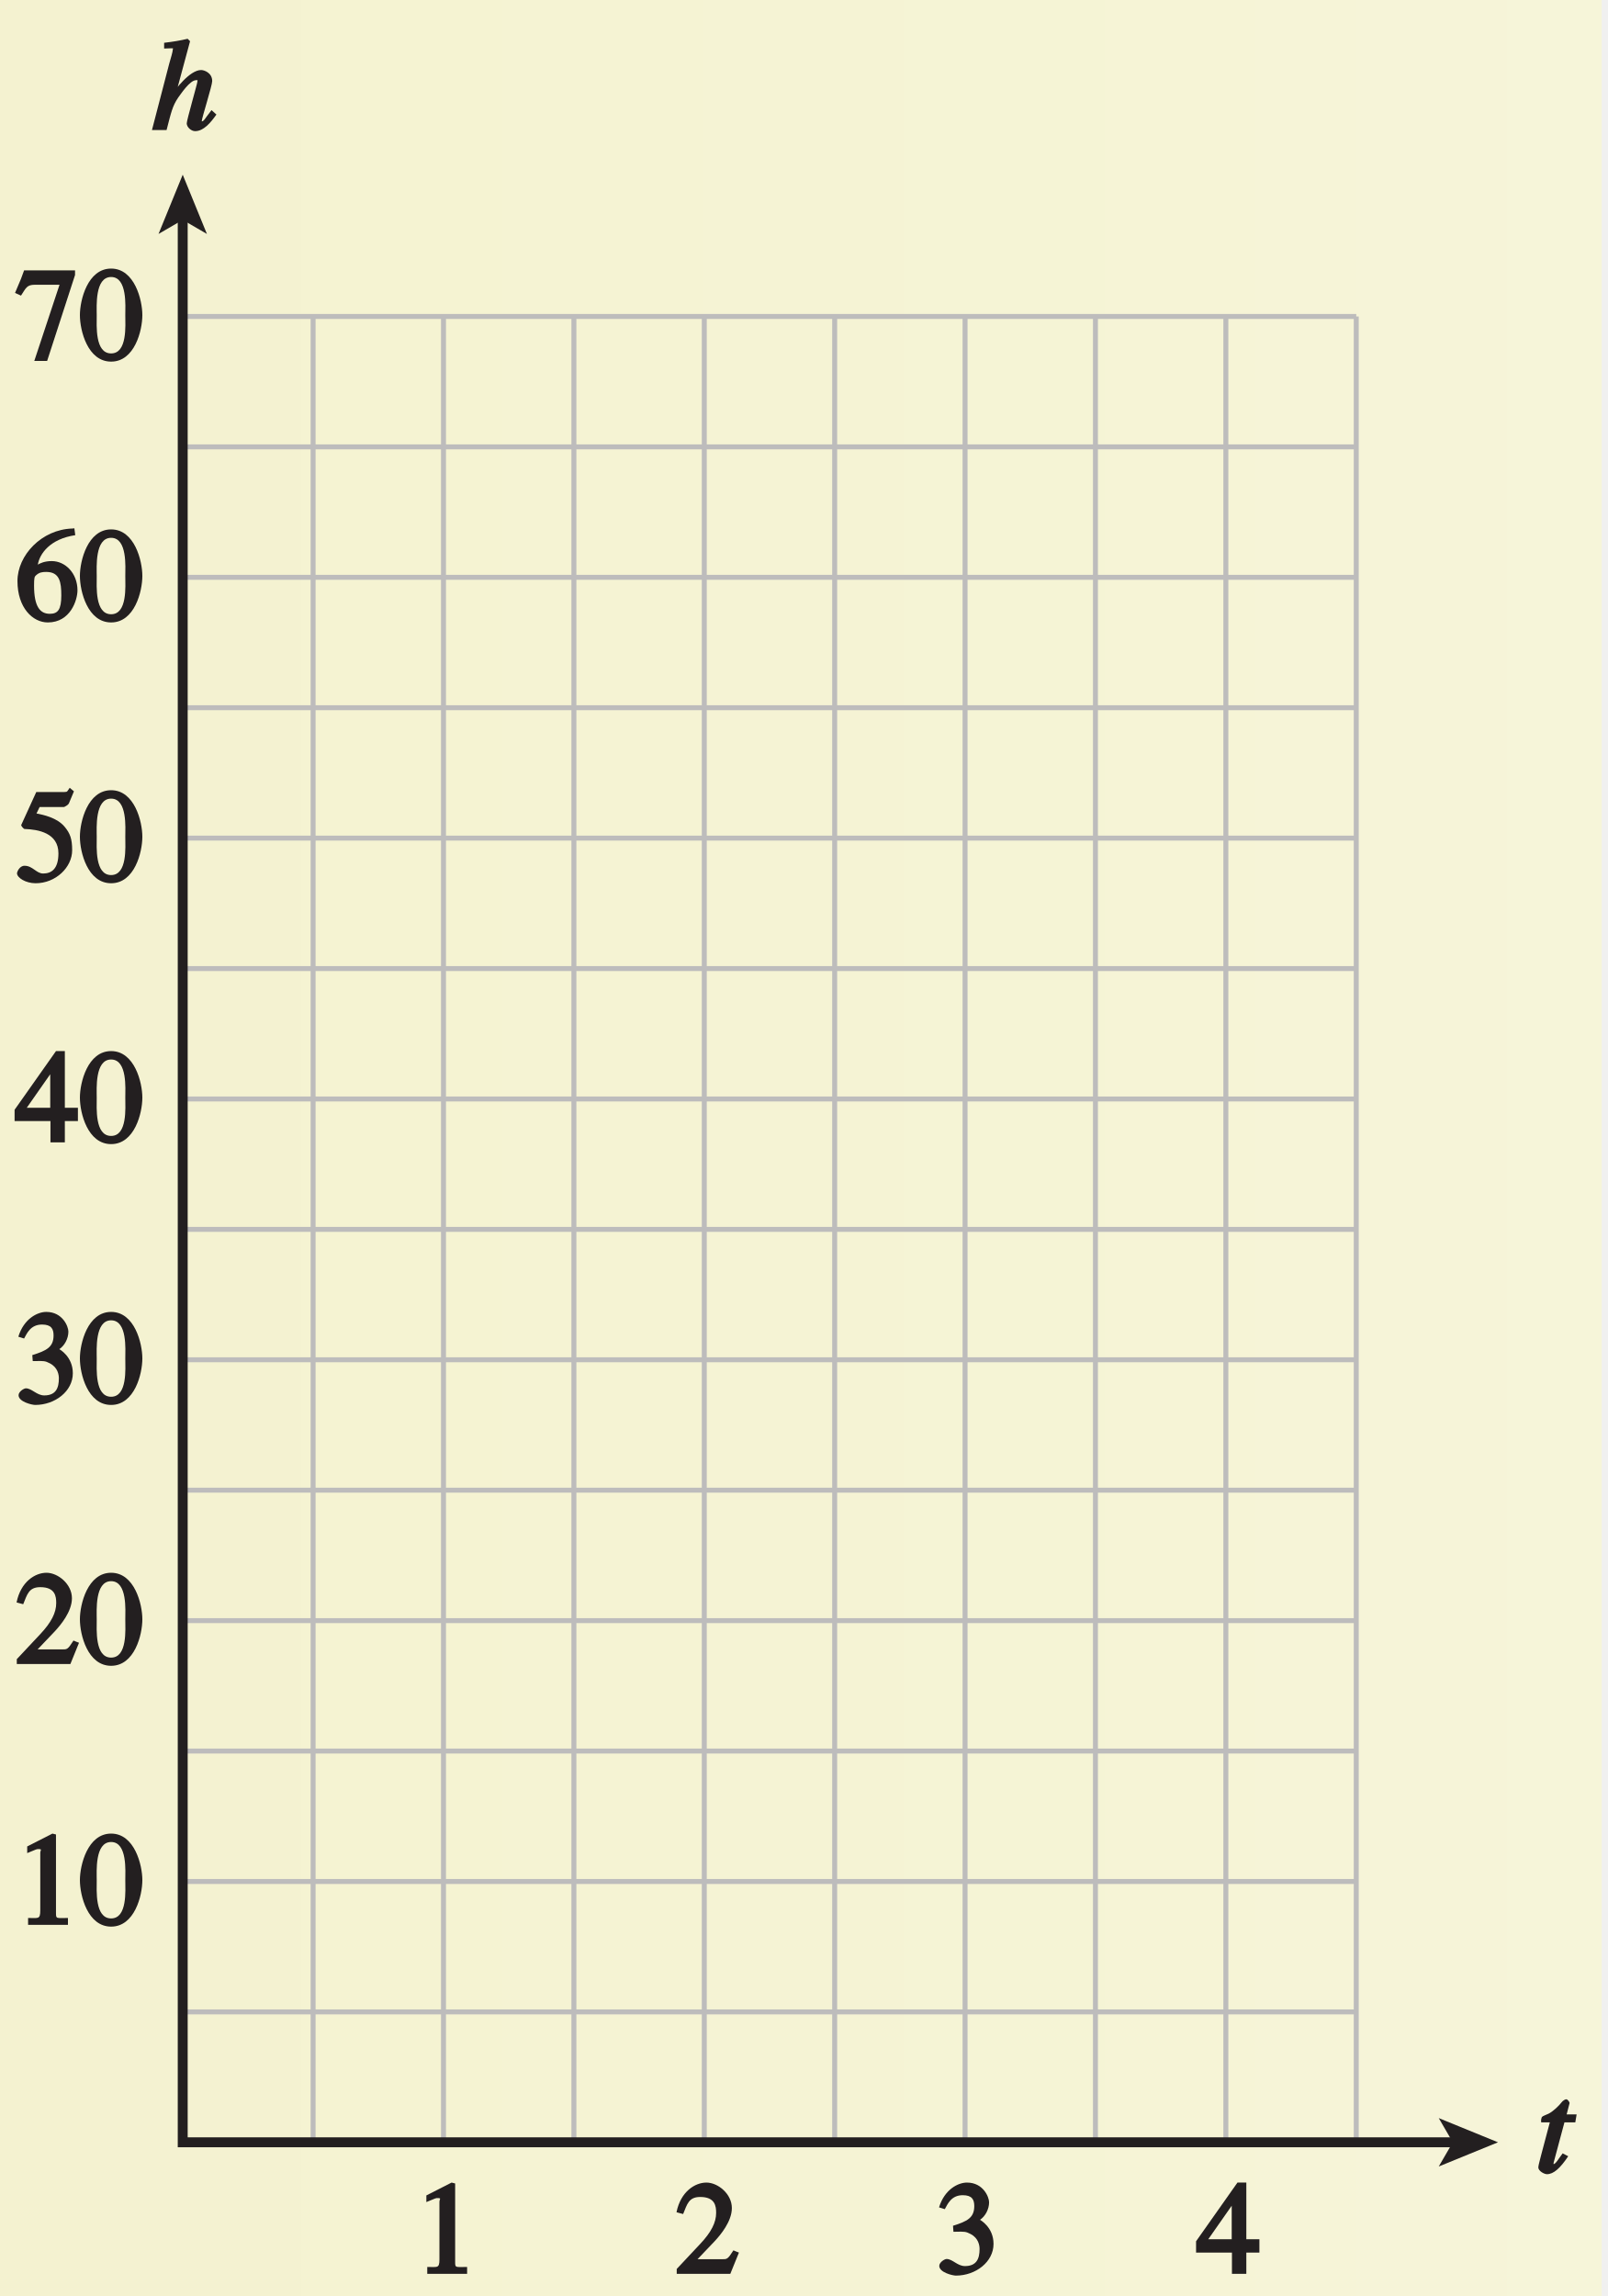
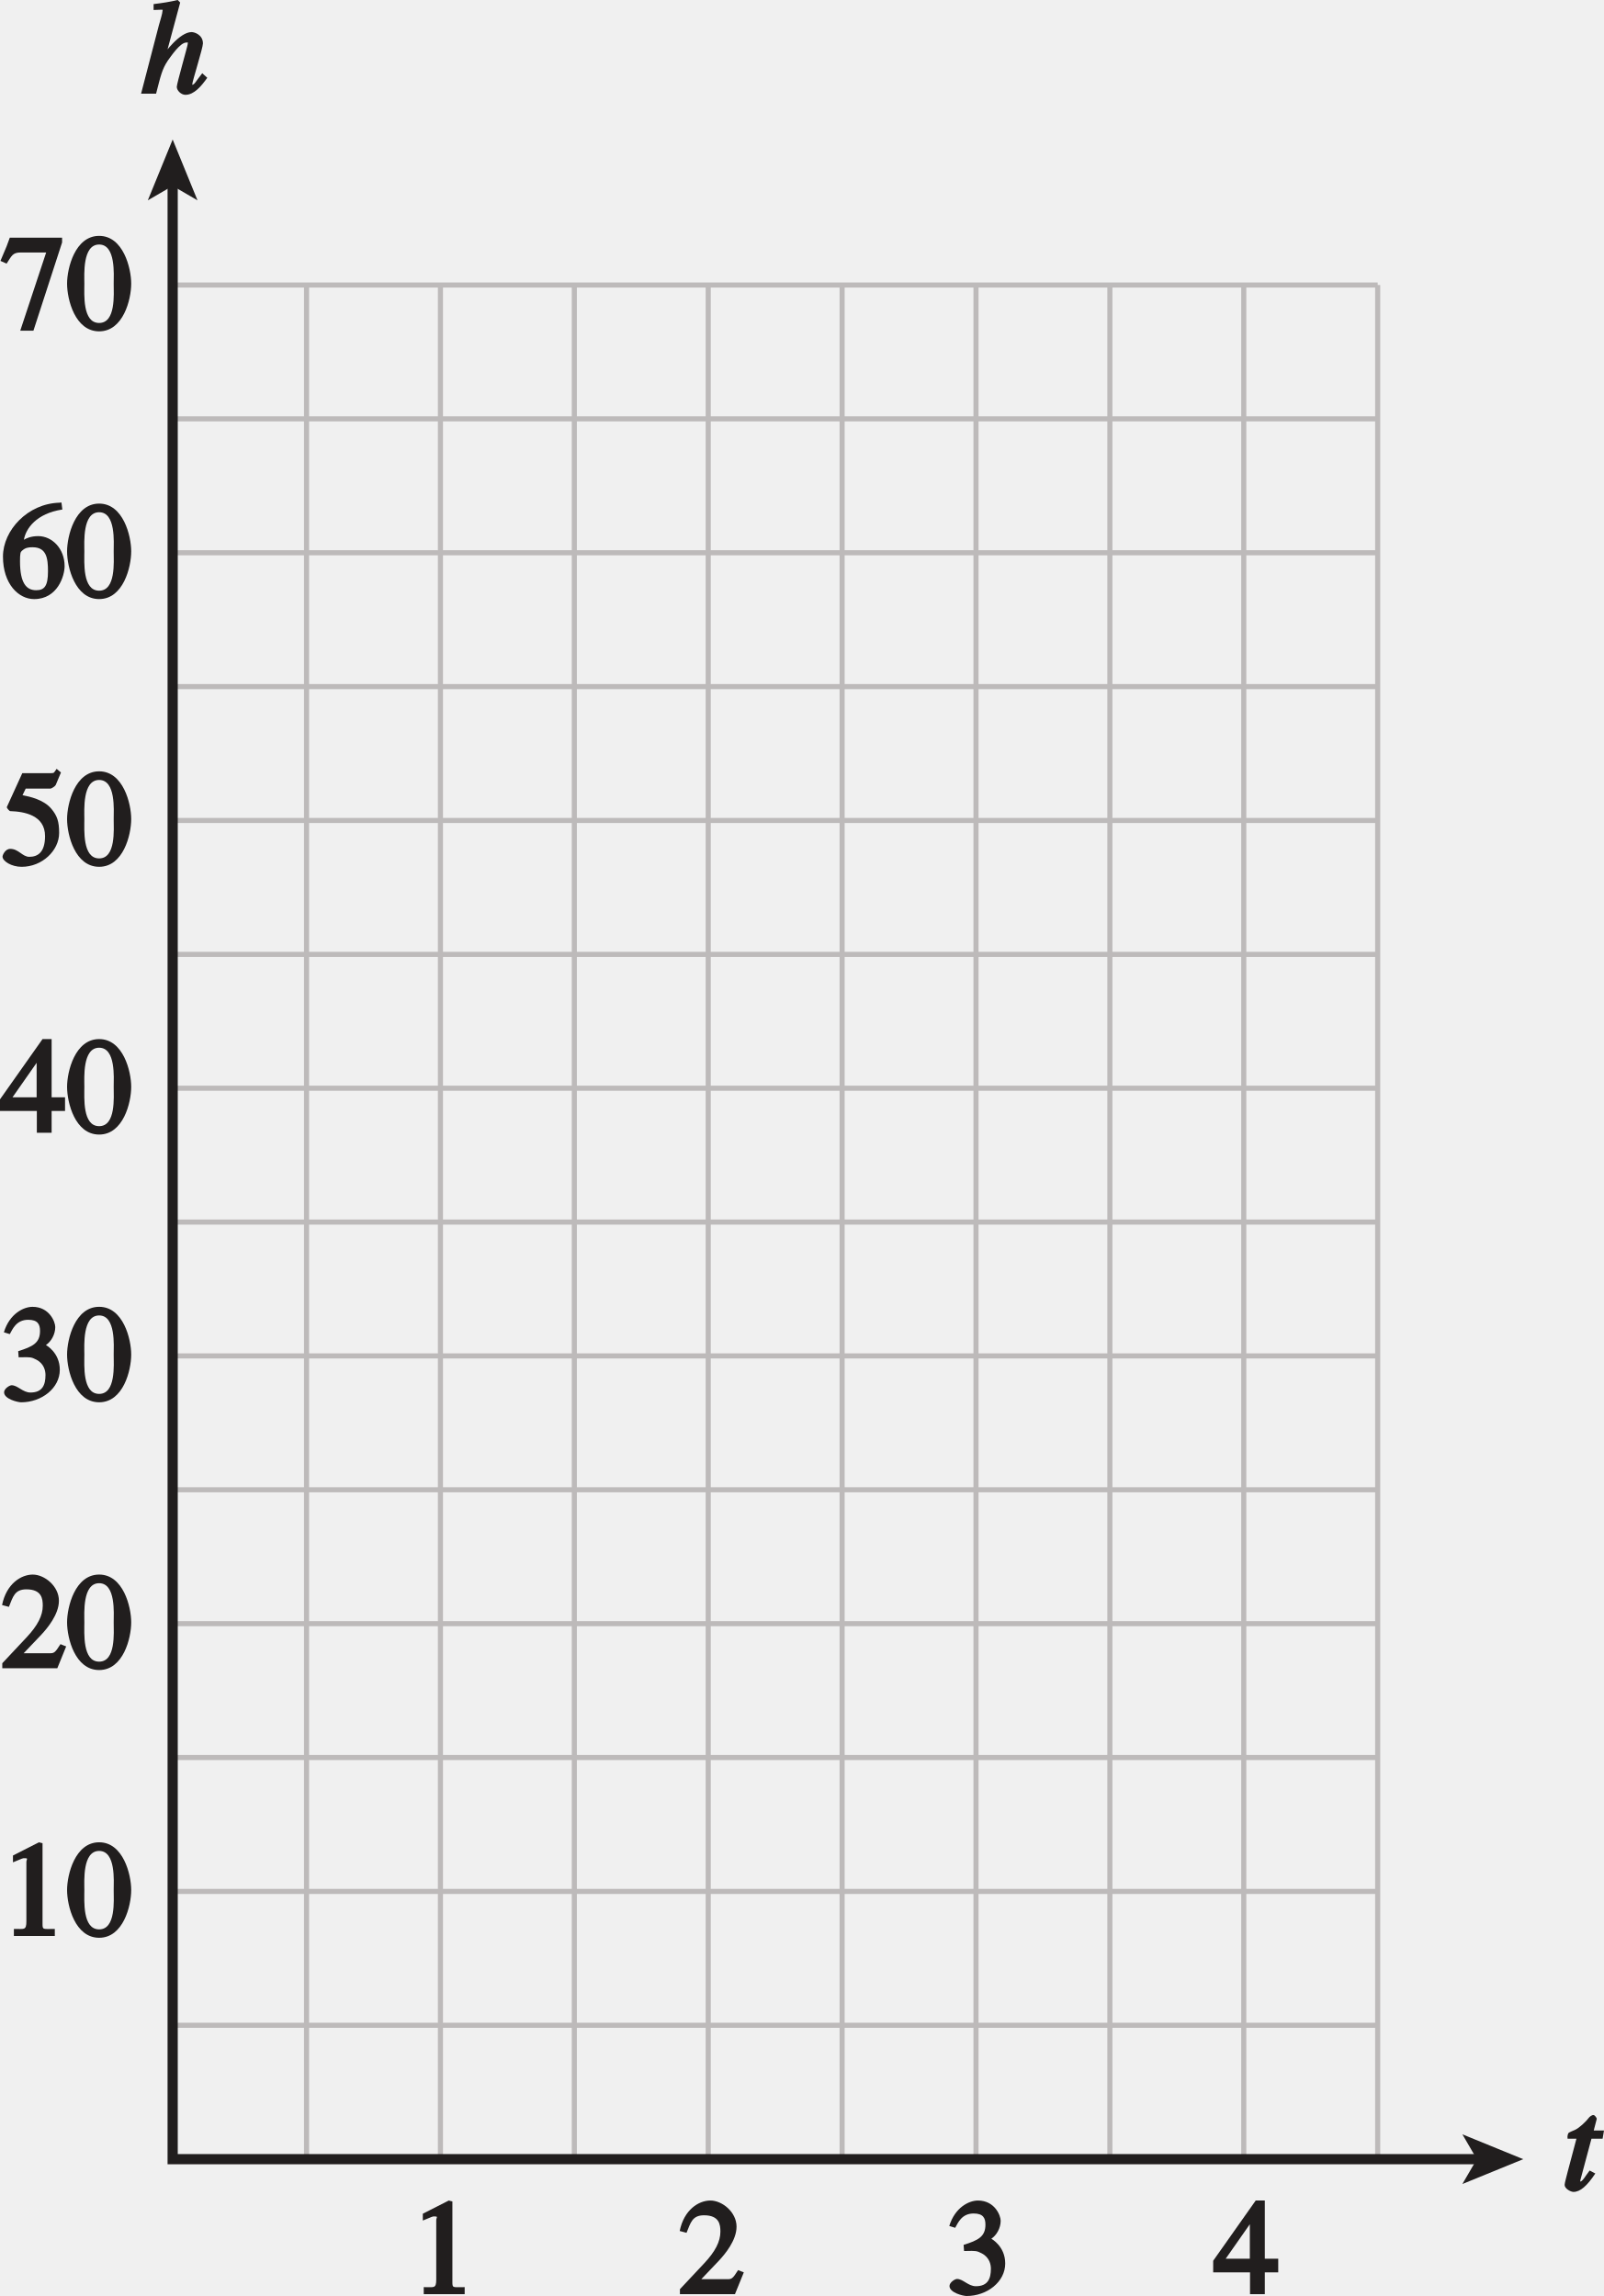
- <svg xmlns="http://www.w3.org/2000/svg" xmlns:xlink="http://www.w3.org/1999/xlink" width="113.386pt" height="161.972pt" viewBox="0 0 113.386 161.972" version="1.1">
-   <defs>
-     <g>
-       <symbol overflow="visible" id="glyph0-0">
-         <path style="stroke:none;" d="" />
+ <svg xmlns="http://www.w3.org/2000/svg" xmlns:xlink="http://www.w3.org/1999/xlink" width="110.204pt" height="157.797pt" viewBox="0 0 110.204 157.797" version="1.1" id="svg2">
+   <defs id="defs4">
+     <g id="g6">
+       <symbol overflow="visible" id="glyph0-0" style="overflow:visible">
+         <path style="stroke:none" d="" id="path9" />
      </symbol>
-       <symbol overflow="visible" id="glyph0-1">
-         <path style="stroke:none;" d="M 4.062 -1.281 C 3.719 -0.859 3.625 -0.609 3.453 -0.609 C 3.375 -0.609 3.469 -0.547 3.469 -0.641 C 3.469 -0.844 4.203 -3.141 4.203 -3.453 C 4.203 -4.047 3.625 -4.234 3.422 -4.234 C 2.609 -4.234 1.562 -2.812 1.375 -2.516 L 1.578 -2.328 L 2.641 -6.266 L 2.469 -6.438 C 1.938 -6.312 1.469 -6.234 0.812 -6.156 L 0.812 -5.75 L 1.234 -5.766 C 1.531 -5.766 1.422 -5.781 1.422 -5.672 C 1.422 -5.531 1.281 -5.062 1.172 -4.688 L -0.047 0 L 0.984 0 C 1.312 -1.266 1.391 -1.672 1.797 -2.281 C 1.984 -2.531 2.625 -3.516 3.062 -3.516 C 3.219 -3.516 3.156 -3.562 3.156 -3.406 C 3.156 -3.281 2.406 -0.703 2.406 -0.469 C 2.406 -0.219 2.703 0.078 3 0.078 C 3.594 0.078 4.094 -0.516 4.5 -1.094 L 4.156 -1.406 Z M 4.062 -1.281 " />
+       <symbol overflow="visible" id="glyph0-1" style="overflow:visible">
+         <path style="stroke:none" d="m 4.062,-1.281 c -0.344,0.422 -0.438,0.672 -0.609,0.672 -0.078,0 0.016,0.062 0.016,-0.031 0,-0.203 0.734,-2.5 0.734,-2.812 0,-0.594 -0.578,-0.781 -0.781,-0.781 -0.812,0 -1.859,1.422 -2.047,1.719 l 0.203,0.188 1.062,-3.938 L 2.469,-6.438 c -0.531,0.125 -1,0.203 -1.656,0.281 l 0,0.406 0.422,-0.016 c 0.297,0 0.188,-0.016 0.188,0.094 0,0.141 -0.141,0.609 -0.25,0.984 L -0.047,0 0.984,0 c 0.328,-1.266 0.406,-1.672 0.812,-2.281 0.188,-0.25 0.828,-1.234 1.266,-1.234 0.156,0 0.094,-0.047 0.094,0.109 0,0.125 -0.75,2.703 -0.75,2.938 0,0.25 0.297,0.547 0.594,0.547 0.594,0 1.094,-0.594 1.5,-1.172 l -0.344,-0.312 z m 0,0" id="path12" />
      </symbol>
-       <symbol overflow="visible" id="glyph0-2">
-         <path style="stroke:none;" d="M 2.656 -4.125 L 2.156 -4.125 L 2.359 -4.906 C 2.391 -4.984 2.203 -5.203 2.141 -5.188 C 2.047 -5.203 1.891 -5.078 1.859 -5.047 C 1.609 -4.719 1.172 -4.312 0.875 -4.172 C 0.719 -4.094 0.469 -4.016 0.406 -3.938 C 0.391 -3.891 0.328 -3.75 0.359 -3.562 L 0.969 -3.562 L 0.359 -1.266 C 0.328 -1.109 0.156 -0.531 0.156 -0.391 C 0.156 -0.125 0.578 0.094 0.766 0.094 C 1.234 0.094 1.703 -0.328 2.266 -1.172 L 1.875 -1.375 C 1.578 -1 1.391 -0.609 1.203 -0.609 C 1.109 -0.609 1.234 -0.547 1.234 -0.625 C 1.234 -0.656 1.234 -0.672 1.234 -0.703 L 2 -3.562 L 2.766 -3.562 L 2.859 -4.125 Z M 2.656 -4.125 " />
+       <symbol overflow="visible" id="glyph0-2" style="overflow:visible">
+         <path style="stroke:none" d="m 2.656,-4.125 -0.5,0 0.203,-0.781 c 0.031,-0.078 -0.156,-0.297 -0.219,-0.281 -0.094,-0.016 -0.25,0.109 -0.281,0.141 -0.25,0.328 -0.688,0.734 -0.984,0.875 C 0.719,-4.094 0.469,-4.016 0.406,-3.938 0.391,-3.891 0.328,-3.75 0.359,-3.562 l 0.609,0 -0.609,2.297 c -0.031,0.156 -0.203,0.734 -0.203,0.875 0,0.266 0.422,0.484 0.609,0.484 0.469,0 0.938,-0.422 1.5,-1.266 L 1.875,-1.375 C 1.578,-1 1.391,-0.609 1.203,-0.609 c -0.094,0 0.031,0.062 0.031,-0.016 0,-0.031 0,-0.047 0,-0.078 L 2,-3.562 l 0.766,0 0.094,-0.562 z m 0,0" id="path15" />
      </symbol>
-       <symbol overflow="visible" id="glyph1-0">
-         <path style="stroke:none;" d="" />
+       <symbol overflow="visible" id="glyph1-0" style="overflow:visible">
+         <path style="stroke:none" d="" id="path18" />
      </symbol>
-       <symbol overflow="visible" id="glyph1-1">
-         <path style="stroke:none;" d="M 4.047 -6.312 L 0.609 -6.312 L 0.391 -5.719 L -0.031 -4.719 L 0.391 -4.531 C 0.75 -5.078 0.797 -5.297 1.375 -5.297 L 3.109 -5.297 L 1.328 0.078 L 2.234 0.078 L 4.203 -5.984 L 4.203 -6.312 Z M 4.047 -6.312 " />
+       <symbol overflow="visible" id="glyph1-1" style="overflow:visible">
+         <path style="stroke:none" d="m 4.047,-6.312 -3.438,0 -0.219,0.594 -0.422,1 0.422,0.188 C 0.75,-5.078 0.797,-5.297 1.375,-5.297 l 1.734,0 -1.781,5.375 0.906,0 1.969,-6.062 0,-0.328 z m 0,0" id="path21" />
      </symbol>
-       <symbol overflow="visible" id="glyph1-2">
-         <path style="stroke:none;" d="M 2.25 -5.844 C 3.406 -5.844 3.25 -3.766 3.25 -3.156 C 3.25 -2.438 3.406 -0.453 2.25 -0.453 C 1.094 -0.453 1.234 -2.422 1.234 -3.156 C 1.234 -3.766 1.094 -5.844 2.25 -5.844 Z M 2.25 -6.438 C 0.594 -6.438 0.047 -4.219 0.047 -3.156 C 0.047 -2.062 0.594 0.125 2.25 0.125 C 3.906 0.125 4.453 -2.062 4.453 -3.156 C 4.453 -4.219 3.906 -6.438 2.25 -6.438 Z M 2.25 -6.438 " />
+       <symbol overflow="visible" id="glyph1-2" style="overflow:visible">
+         <path style="stroke:none" d="m 2.25,-5.844 c 1.156,0 1,2.078 1,2.688 0,0.719 0.156,2.703 -1,2.703 -1.156,0 -1.016,-1.969 -1.016,-2.703 0,-0.609 -0.141,-2.688 1.016,-2.688 z m 0,-0.594 c -1.656,0 -2.203,2.219 -2.203,3.281 0,1.094 0.547,3.281 2.203,3.281 1.656,0 2.203,-2.188 2.203,-3.281 0,-1.062 -0.547,-3.281 -2.203,-3.281 z m 0,0" id="path24" />
      </symbol>
-       <symbol overflow="visible" id="glyph1-3">
-         <path style="stroke:none;" d="M 4.016 -6.5 C 1.844 -6.438 0.141 -4.609 0.141 -2.797 C 0.141 -0.906 1.219 0.125 2.281 0.125 C 3.891 0.125 4.375 -1.469 4.375 -2.141 C 4.375 -3.344 3.516 -4.203 2.562 -4.203 C 2.047 -4.203 1.734 -4.047 1.578 -3.953 C 1.703 -4.719 2.438 -5.766 4.219 -6.031 L 4.156 -6.516 Z M 2.172 -3.438 C 3.125 -3.438 3.234 -2.703 3.234 -1.781 C 3.234 -0.766 2.984 -0.484 2.422 -0.484 C 1.75 -0.484 1.312 -0.969 1.312 -2.469 C 1.312 -3.016 1.344 -3.109 1.438 -3.188 C 1.672 -3.406 1.875 -3.438 2.172 -3.438 Z M 2.172 -3.438 " />
+       <symbol overflow="visible" id="glyph1-3" style="overflow:visible">
+         <path style="stroke:none" d="m 4.016,-6.5 c -2.172,0.062 -3.875,1.891 -3.875,3.703 0,1.891 1.078,2.922 2.141,2.922 1.609,0 2.094,-1.594 2.094,-2.266 0,-1.203 -0.859,-2.062 -1.812,-2.062 -0.516,0 -0.828,0.156 -0.984,0.25 0.125,-0.766 0.859,-1.812 2.641,-2.078 l -0.062,-0.484 z m -1.844,3.062 c 0.953,0 1.062,0.734 1.062,1.656 0,1.016 -0.25,1.297 -0.812,1.297 C 1.75,-0.484 1.312,-0.969 1.312,-2.469 c 0,-0.547 0.031,-0.641 0.125,-0.719 0.234,-0.219 0.438,-0.25 0.734,-0.25 z m 0,0" id="path27" />
      </symbol>
-       <symbol overflow="visible" id="glyph1-4">
-         <path style="stroke:none;" d="M 1.625 -5.25 L 3.391 -5.25 C 3.484 -5.25 3.734 -5.422 3.766 -5.5 L 4.125 -6.359 L 3.828 -6.609 C 3.641 -6.359 3.688 -6.312 3.453 -6.312 L 1.469 -6.312 L 0.406 -3.984 C 0.391 -3.922 0.578 -3.703 0.641 -3.703 C 1.609 -3.672 3.031 -3.422 3.031 -1.984 C 3.031 -0.875 2.531 -0.562 1.953 -0.562 C 1.469 -0.562 1.219 -1.109 0.641 -1.109 C 0.281 -1.109 0.109 -0.672 0.109 -0.578 C 0.109 -0.266 0.719 0.125 1.422 0.125 C 2.844 0.125 4 -1 4 -2.203 C 4 -3 3.859 -3.391 3.469 -3.859 C 2.938 -4.5 1.969 -4.703 1.484 -4.797 L 1.703 -5.25 Z M 1.625 -5.25 " />
+       <symbol overflow="visible" id="glyph1-4" style="overflow:visible">
+         <path style="stroke:none" d="m 1.625,-5.25 1.766,0 c 0.094,0 0.344,-0.172 0.375,-0.25 L 4.125,-6.359 l -0.297,-0.25 c -0.188,0.25 -0.141,0.297 -0.375,0.297 l -1.984,0 -1.062,2.328 c -0.016,0.062 0.172,0.281 0.234,0.281 0.969,0.031 2.391,0.281 2.391,1.719 0,1.109 -0.5,1.422 -1.078,1.422 -0.484,0 -0.734,-0.547 -1.312,-0.547 -0.359,0 -0.531,0.438 -0.531,0.531 0,0.312 0.609,0.703 1.312,0.703 C 2.844,0.125 4,-1 4,-2.203 4,-3 3.859,-3.391 3.469,-3.859 2.938,-4.5 1.969,-4.703 1.484,-4.797 L 1.703,-5.25 Z m 0,0" id="path30" />
      </symbol>
-       <symbol overflow="visible" id="glyph1-5">
-         <path style="stroke:none;" d="M 4.25 -2.438 L 3.484 -2.438 L 3.484 -6.438 L 2.859 -6.438 L -0.062 -2.297 L -0.062 -1.5 L 2.469 -1.5 L 2.469 0 L 3.484 0 L 3.484 -1.5 L 4.406 -1.5 L 4.406 -2.438 Z M 2.625 -2.438 L 0.797 -2.438 L 2.688 -5.141 L 2.453 -5.141 L 2.453 -2.438 Z M 2.625 -2.438 " />
+       <symbol overflow="visible" id="glyph1-5" style="overflow:visible">
+         <path style="stroke:none" d="m 4.25,-2.438 -0.766,0 0,-4 -0.625,0 -2.922,4.141 0,0.797 2.531,0 0,1.5 1.016,0 0,-1.5 0.922,0 0,-0.938 z m -1.625,0 -1.828,0 1.891,-2.703 -0.234,0 0,2.703 z m 0,0" id="path33" />
      </symbol>
-       <symbol overflow="visible" id="glyph1-6">
-         <path style="stroke:none;" d="M 1.375 -2.969 C 2 -2.984 2.094 -2.984 2.422 -2.812 C 3 -2.516 3.062 -1.984 3.062 -1.75 C 3.062 -1.078 2.859 -0.547 2.031 -0.547 C 1.5 -0.547 1.156 -1.047 0.734 -1.047 C 0.594 -1.047 0.219 -0.812 0.219 -0.562 C 0.219 -0.094 1.172 0.125 1.391 0.125 C 2.797 0.125 4.047 -0.844 4.047 -2.109 C 4.047 -3.297 3.109 -3.797 3.094 -3.812 C 3.453 -4.047 3.734 -4.547 3.734 -5.047 C 3.734 -5.406 3.328 -6.438 2.172 -6.438 C 1.562 -6.438 0.594 -5.969 0.203 -4.688 L 0.609 -4.562 C 0.797 -4.891 1.047 -5.547 1.875 -5.547 C 2.531 -5.547 2.688 -5.234 2.688 -4.781 C 2.688 -3.953 2.188 -3.703 1.188 -3.391 L 1.219 -2.969 Z M 1.375 -2.969 " />
+       <symbol overflow="visible" id="glyph1-6" style="overflow:visible">
+         <path style="stroke:none" d="M 1.375,-2.969 C 2,-2.984 2.094,-2.984 2.422,-2.812 3,-2.516 3.062,-1.984 3.062,-1.75 c 0,0.672 -0.203,1.203 -1.031,1.203 -0.531,0 -0.875,-0.5 -1.297,-0.5 -0.141,0 -0.516,0.234 -0.516,0.484 0,0.469 0.953,0.688 1.172,0.688 1.406,0 2.656,-0.969 2.656,-2.234 0,-1.188 -0.938,-1.688 -0.953,-1.703 0.359,-0.234 0.641,-0.734 0.641,-1.234 0,-0.359 -0.406,-1.391 -1.562,-1.391 -0.609,0 -1.578,0.469 -1.969,1.75 l 0.406,0.125 c 0.188,-0.328 0.438,-0.984 1.266,-0.984 0.656,0 0.812,0.312 0.812,0.766 0,0.828 -0.5,1.078 -1.5,1.391 l 0.031,0.422 z m 0,0" id="path36" />
      </symbol>
-       <symbol overflow="visible" id="glyph1-7">
-         <path style="stroke:none;" d="M 4.281 -1.578 L 4.094 -1.656 C 3.688 -1.016 3.641 -1.031 3.297 -1.031 L 1.562 -1.031 L 2.781 -2.312 C 3.172 -2.734 3.984 -3.688 3.984 -4.641 C 3.984 -5.641 3 -6.438 2.188 -6.438 C 1.391 -6.438 0.375 -5.812 0.078 -4.344 L 0.547 -4.219 C 0.828 -4.906 0.938 -5.422 1.75 -5.422 C 2.812 -5.422 2.875 -4.766 2.875 -4.297 C 2.875 -3.625 2.531 -2.938 1.75 -2.109 L 0.094 -0.344 L 0.094 0 L 3.875 0 L 4.484 -1.5 Z M 4.281 -1.578 " />
+       <symbol overflow="visible" id="glyph1-7" style="overflow:visible">
+         <path style="stroke:none" d="M 4.281,-1.578 4.094,-1.656 c -0.406,0.641 -0.453,0.625 -0.797,0.625 l -1.734,0 1.219,-1.281 c 0.391,-0.422 1.203,-1.375 1.203,-2.328 0,-1 -0.984,-1.797 -1.797,-1.797 -0.797,0 -1.812,0.625 -2.109,2.094 l 0.469,0.125 C 0.828,-4.906 0.938,-5.422 1.75,-5.422 c 1.062,0 1.125,0.656 1.125,1.125 0,0.672 -0.344,1.359 -1.125,2.188 L 0.094,-0.344 0.094,0 3.875,0 4.484,-1.5 Z m 0,0" id="path39" />
      </symbol>
-       <symbol overflow="visible" id="glyph1-8">
-         <path style="stroke:none;" d="M 1.062 0 L 3.703 0 L 3.703 -0.484 C 2.875 -0.484 2.859 -0.406 2.859 -0.844 L 2.859 -6.375 L 2.609 -6.438 L 0.828 -5.531 L 0.828 -5.062 C 1.5 -5.344 1.5 -5.344 1.609 -5.344 C 1.922 -5.344 1.75 -5.281 1.75 -5.078 L 1.75 -1.016 C 1.75 -0.344 1.578 -0.5 0.891 -0.484 L 0.891 0 Z M 1.062 0 " />
+       <symbol overflow="visible" id="glyph1-8" style="overflow:visible">
+         <path style="stroke:none" d="m 1.062,0 2.641,0 0,-0.484 c -0.828,0 -0.844,0.078 -0.844,-0.359 l 0,-5.531 -0.25,-0.062 -1.781,0.906 0,0.469 C 1.5,-5.344 1.5,-5.344 1.609,-5.344 c 0.312,0 0.141,0.062 0.141,0.266 l 0,4.062 C 1.75,-0.344 1.578,-0.5 0.891,-0.484 l 0,0.484 z m 0,0" id="path42" />
      </symbol>
    </g>
    <clipPath id="clip1">
-       <path d="M 0 0 L 113 0 L 113 161.973 L 0 161.973 Z M 0 0 " />
+       <path d="m 0,0 113,0 0,161.973 -113,0 z m 0,0" id="path45" />
    </clipPath>
    <linearGradient id="linear0" gradientUnits="userSpaceOnUse" x1="5.883" y1="128" x2="54.833" y2="128" gradientTransform="matrix(2.3164,0,0,2.0922,-13.6283,-187.5383)">
-       <stop offset="0" style="stop-color:rgb(95.766%,94.984%,81.699%);stop-opacity:1;" />
-       <stop offset="0.125" style="stop-color:rgb(95.818%,95.045%,81.917%);stop-opacity:1;" />
-       <stop offset="0.25" style="stop-color:rgb(95.923%,95.168%,82.35%);stop-opacity:1;" />
-       <stop offset="0.375" style="stop-color:rgb(96.027%,95.29%,82.784%);stop-opacity:1;" />
-       <stop offset="0.5" style="stop-color:rgb(96.13%,95.412%,83.218%);stop-opacity:1;" />
-       <stop offset="0.625" style="stop-color:rgb(96.234%,95.535%,83.655%);stop-opacity:1;" />
-       <stop offset="0.75" style="stop-color:rgb(96.338%,95.657%,84.09%);stop-opacity:1;" />
-       <stop offset="0.875" style="stop-color:rgb(96.442%,95.778%,84.526%);stop-opacity:1;" />
-       <stop offset="1" style="stop-color:rgb(96.547%,95.901%,84.966%);stop-opacity:1;" />
+       <stop offset="0" style="stop-color:rgb(95.766%,94.984%,81.699%);stop-opacity:1;" id="stop48" />
+       <stop offset="0.125" style="stop-color:rgb(95.818%,95.045%,81.917%);stop-opacity:1;" id="stop50" />
+       <stop offset="0.25" style="stop-color:rgb(95.923%,95.168%,82.35%);stop-opacity:1;" id="stop52" />
+       <stop offset="0.375" style="stop-color:rgb(96.027%,95.29%,82.784%);stop-opacity:1;" id="stop54" />
+       <stop offset="0.5" style="stop-color:rgb(96.13%,95.412%,83.218%);stop-opacity:1;" id="stop56" />
+       <stop offset="0.625" style="stop-color:rgb(96.234%,95.535%,83.655%);stop-opacity:1;" id="stop58" />
+       <stop offset="0.75" style="stop-color:rgb(96.338%,95.657%,84.09%);stop-opacity:1;" id="stop60" />
+       <stop offset="0.875" style="stop-color:rgb(96.442%,95.778%,84.526%);stop-opacity:1;" id="stop62" />
+       <stop offset="1" style="stop-color:rgb(96.547%,95.901%,84.966%);stop-opacity:1;" id="stop64" />
    </linearGradient>
  </defs>
-   <g id="surface1">
-     <g clip-path="url(#clip1)" clip-rule="nonzero">
-       <path style=" stroke:none;fill-rule:nonzero;fill:url(#linear0);" d="M 0 0 L 0 161.973 L 113.387 161.973 L 113.387 0 Z M 0 0 " />
-     </g>
-     <path style="fill:none;stroke-width:0.35;stroke-linecap:butt;stroke-linejoin:miter;stroke:rgb(74.12%,73.648%,73.766%);stroke-opacity:1;stroke-miterlimit:4;" d="M 171.312 224.443 L 88.519 224.443 M 88.519 224.443 L 88.519 353.247 M 171.312 353.247 L 171.312 224.443 M 88.519 353.247 L 171.312 353.247 M 97.718 224.443 L 97.718 353.247 M 106.917 224.443 L 106.917 353.247 M 116.117 224.443 L 116.117 353.247 M 125.316 224.443 L 125.316 353.247 M 134.515 224.443 L 134.515 353.247 M 143.714 224.443 L 143.714 353.247 M 152.913 224.443 L 152.913 353.247 M 162.113 224.443 L 162.113 353.247 M 88.519 344.048 L 171.312 344.048 M 88.519 334.845 L 171.312 334.845 M 88.519 325.646 L 171.312 325.646 M 88.519 316.447 L 171.312 316.447 M 88.519 307.244 L 171.312 307.244 M 88.519 298.044 L 171.312 298.044 M 88.519 288.845 L 171.312 288.845 M 88.519 279.646 L 171.312 279.646 M 88.519 270.447 L 171.312 270.447 M 88.519 261.244 L 171.312 261.244 M 88.519 252.044 L 171.312 252.044 M 88.519 242.841 L 171.312 242.841 M 88.519 233.642 L 171.312 233.642 " transform="matrix(1,0,0,-1,-75.6283,375.5717)" />
-     <path style="fill:none;stroke-width:0.7;stroke-linecap:butt;stroke-linejoin:miter;stroke:rgb(13.73%,12.16%,12.549%);stroke-opacity:1;stroke-miterlimit:4;" d="M 178.347 224.443 L 88.519 224.443 L 88.519 360.283 " transform="matrix(1,0,0,-1,-75.6283,375.5717)" />
-     <path style=" stroke:none;fill-rule:nonzero;fill:rgb(13.73%,12.16%,12.549%);fill-opacity:1;" d="M 12.891 12.324 L 14.598 16.504 L 12.891 15.512 L 11.184 16.504 L 12.891 12.324 " />
-     <path style=" stroke:none;fill-rule:nonzero;fill:rgb(13.73%,12.16%,12.549%);fill-opacity:1;" d="M 105.684 151.129 L 101.504 152.836 L 102.496 151.129 L 101.504 149.422 L 105.684 151.129 " />
-     <g style="fill:rgb(13.73%,12.16%,12.549%);fill-opacity:1;">
-       <use xlink:href="#glyph0-1" x="10.768" y="9.174" />
-     </g>
-     <g style="fill:rgb(13.73%,12.16%,12.549%);fill-opacity:1;">
-       <use xlink:href="#glyph0-2" x="108.372" y="153.285" />
-     </g>
-     <g style="fill:rgb(13.73%,12.16%,12.549%);fill-opacity:1;">
-       <use xlink:href="#glyph1-1" x="1.091" y="25.385" />
-       <use xlink:href="#glyph1-2" x="5.59" y="25.385" />
-     </g>
-     <g style="fill:rgb(13.73%,12.16%,12.549%);fill-opacity:1;">
-       <use xlink:href="#glyph1-3" x="1.091" y="43.785" />
-       <use xlink:href="#glyph1-2" x="5.59" y="43.785" />
-     </g>
-     <g style="fill:rgb(13.73%,12.16%,12.549%);fill-opacity:1;">
-       <use xlink:href="#glyph1-4" x="1.091" y="62.184" />
-       <use xlink:href="#glyph1-2" x="5.59" y="62.184" />
-     </g>
-     <g style="fill:rgb(13.73%,12.16%,12.549%);fill-opacity:1;">
-       <use xlink:href="#glyph1-5" x="1.091" y="80.587" />
-       <use xlink:href="#glyph1-2" x="5.59" y="80.587" />
-     </g>
-     <g style="fill:rgb(13.73%,12.16%,12.549%);fill-opacity:1;">
-       <use xlink:href="#glyph1-6" x="1.091" y="98.987" />
-       <use xlink:href="#glyph1-2" x="5.59" y="98.987" />
-     </g>
-     <g style="fill:rgb(13.73%,12.16%,12.549%);fill-opacity:1;">
-       <use xlink:href="#glyph1-7" x="1.091" y="117.389" />
-       <use xlink:href="#glyph1-2" x="5.59" y="117.389" />
-     </g>
-     <g style="fill:rgb(13.73%,12.16%,12.549%);fill-opacity:1;">
-       <use xlink:href="#glyph1-8" x="1.091" y="135.789" />
-       <use xlink:href="#glyph1-2" x="5.59" y="135.789" />
-     </g>
-     <g style="fill:rgb(13.73%,12.16%,12.549%);fill-opacity:1;">
-       <use xlink:href="#glyph1-5" x="84.445" y="160.408" />
-     </g>
-     <g style="fill:rgb(13.73%,12.16%,12.549%);fill-opacity:1;">
-       <use xlink:href="#glyph1-6" x="66.047" y="160.408" />
-     </g>
-     <g style="fill:rgb(13.73%,12.16%,12.549%);fill-opacity:1;">
-       <use xlink:href="#glyph1-7" x="47.649" y="160.408" />
-     </g>
-     <g style="fill:rgb(13.73%,12.16%,12.549%);fill-opacity:1;">
-       <use xlink:href="#glyph1-8" x="29.252" y="160.408" />
-     </g>
-     <path style="fill:none;stroke-width:0.5;stroke-linecap:butt;stroke-linejoin:miter;stroke:rgb(100%,100%,100%);stroke-opacity:1;stroke-miterlimit:10;" d="M 41.999 804.001 L 41.999 780.001 M -0.001 762.001 L 23.999 762.001 M 653.999 804.001 L 653.999 780.001 M 695.999 762.001 L 671.999 762.001 M 41.999 0.001 L 41.999 24.001 M -0.001 42.001 L 23.999 42.001 M 653.999 0.001 L 653.999 24.001 M 695.999 42.001 L 671.999 42.001 " transform="matrix(1,0,0,-1,-75.6283,375.5717)" />
-     <path style="fill:none;stroke-width:0.25;stroke-linecap:butt;stroke-linejoin:miter;stroke:rgb(0%,0%,0%);stroke-opacity:1;stroke-miterlimit:10;" d="M 41.999 804.001 L 41.999 780.001 M -0.001 762.001 L 23.999 762.001 M 653.999 804.001 L 653.999 780.001 M 695.999 762.001 L 671.999 762.001 M 41.999 0.001 L 41.999 24.001 M -0.001 42.001 L 23.999 42.001 M 653.999 0.001 L 653.999 24.001 M 695.999 42.001 L 671.999 42.001 " transform="matrix(1,0,0,-1,-75.6283,375.5717)" />
-     <path style="fill:none;stroke-width:0.5;stroke-linecap:butt;stroke-linejoin:miter;stroke:rgb(100%,100%,100%);stroke-opacity:1;stroke-miterlimit:10;" d="M 323.999 792.001 L 371.999 792.001 M 323.999 12.001 L 371.999 12.001 M 11.999 426.001 L 11.999 378.001 M 683.999 426.001 L 683.999 378.001 M 347.999 804.001 L 347.999 780.001 M 347.999 24.001 L 347.999 0.001 M -0.001 402.001 L 23.999 402.001 M 671.999 402.001 L 695.999 402.001 M 347.999 792.001 L 353.999 792.001 C 353.999 788.689 351.312 786.001 347.999 786.001 C 344.687 786.001 341.999 788.689 341.999 792.001 C 341.999 795.314 344.687 798.001 347.999 798.001 C 351.312 798.001 353.999 795.314 353.999 792.001 M 347.999 12.001 L 353.999 12.001 C 353.999 8.689 351.312 6.001 347.999 6.001 C 344.687 6.001 341.999 8.689 341.999 12.001 C 341.999 15.314 344.687 18.001 347.999 18.001 C 351.312 18.001 353.999 15.314 353.999 12.001 M 11.999 402.001 L 17.999 402.001 C 17.999 398.689 15.312 396.001 11.999 396.001 C 8.687 396.001 5.999 398.689 5.999 402.001 C 5.999 405.314 8.687 408.001 11.999 408.001 C 15.312 408.001 17.999 405.314 17.999 402.001 M 683.999 402.001 L 689.999 402.001 C 689.999 398.689 687.312 396.001 683.999 396.001 C 680.687 396.001 677.999 398.689 677.999 402.001 C 677.999 405.314 680.687 408.001 683.999 408.001 C 687.312 408.001 689.999 405.314 689.999 402.001 " transform="matrix(1,0,0,-1,-75.6283,375.5717)" />
-     <path style="fill:none;stroke-width:0.25;stroke-linecap:butt;stroke-linejoin:miter;stroke:rgb(0%,0%,0%);stroke-opacity:1;stroke-miterlimit:10;" d="M 323.999 792.001 L 371.999 792.001 M 323.999 12.001 L 371.999 12.001 M 11.999 426.001 L 11.999 378.001 M 683.999 426.001 L 683.999 378.001 M 347.999 804.001 L 347.999 780.001 M 347.999 24.001 L 347.999 0.001 M -0.001 402.001 L 23.999 402.001 M 671.999 402.001 L 695.999 402.001 M 347.999 792.001 L 353.999 792.001 C 353.999 788.689 351.312 786.001 347.999 786.001 C 344.687 786.001 341.999 788.689 341.999 792.001 C 341.999 795.314 344.687 798.001 347.999 798.001 C 351.312 798.001 353.999 795.314 353.999 792.001 M 347.999 12.001 L 353.999 12.001 C 353.999 8.689 351.312 6.001 347.999 6.001 C 344.687 6.001 341.999 8.689 341.999 12.001 C 341.999 15.314 344.687 18.001 347.999 18.001 C 351.312 18.001 353.999 15.314 353.999 12.001 M 11.999 402.001 L 17.999 402.001 C 17.999 398.689 15.312 396.001 11.999 396.001 C 8.687 396.001 5.999 398.689 5.999 402.001 C 5.999 405.314 8.687 408.001 11.999 408.001 C 15.312 408.001 17.999 405.314 17.999 402.001 M 683.999 402.001 L 689.999 402.001 C 689.999 398.689 687.312 396.001 683.999 396.001 C 680.687 396.001 677.999 398.689 677.999 402.001 C 677.999 405.314 680.687 408.001 683.999 408.001 C 687.312 408.001 689.999 405.314 689.999 402.001 " transform="matrix(1,0,0,-1,-75.6283,375.5717)" />
+   <path id="path71" d="m 94.656,148.393 -82.793,0 m 0,0 0,-128.805 m 82.793,0 0,128.805 M 11.863,19.588 l 82.793,0 m -73.594,128.805 0,-128.805 m 9.199,128.805 0,-128.805 m 9.199,128.805 0,-128.805 m 9.199,128.805 0,-128.805 m 9.199,128.805 0,-128.805 m 9.199,128.805 0,-128.805 m 9.199,128.805 0,-128.805 m 9.199,128.805 0,-128.805 m -73.594,9.199 82.793,0 m -82.793,9.203 82.793,0 m -82.793,9.199 82.793,0 m -82.793,9.199 82.793,0 m -82.793,9.203 82.793,0 m -82.793,9.199 82.793,0 m -82.793,9.199 82.793,0 m -82.793,9.199 82.793,0 m -82.793,9.199 82.793,0 m -82.793,9.203 82.793,0 m -82.793,9.199 82.793,0 m -82.793,9.203 82.793,0 m -82.793,9.199 82.793,0" style="fill:none;stroke:#bdbaba;stroke-width:0.35;stroke-linecap:butt;stroke-linejoin:miter;stroke-miterlimit:4;stroke-opacity:1" />
+   <path id="path73" d="m 101.691,148.393 -89.828,0 0,-135.84" style="fill:none;stroke:#211e1e;stroke-width:0.7;stroke-linecap:butt;stroke-linejoin:miter;stroke-miterlimit:4;stroke-opacity:1" />
+   <path id="path75" d="m 11.863,9.588 1.707,4.18 -1.707,-0.992 -1.707,0.992 1.707,-4.18" style="fill:#211e1e;fill-opacity:1;fill-rule:nonzero;stroke:none" />
+   <path id="path77" d="m 104.656,148.393 -4.18,1.707 0.992,-1.707 -0.992,-1.707 4.18,1.707" style="fill:#211e1e;fill-opacity:1;fill-rule:nonzero;stroke:none" />
+   <g id="g79" style="fill:#211e1e;fill-opacity:1" transform="translate(-1.028,-2.7361)">
+     <use height="100%" width="100%" id="use81" y="9.174" x="10.768" xlink:href="#glyph0-1" />
  </g>
+   <g id="g83" style="fill:#211e1e;fill-opacity:1" transform="translate(-1.028,-2.7361)">
+     <use height="100%" width="100%" id="use85" y="153.285" x="108.372" xlink:href="#glyph0-2" />
+   </g>
+   <g id="g87" style="fill:#211e1e;fill-opacity:1" transform="translate(-1.028,-2.7361)">
+     <use height="100%" width="100%" id="use89" y="25.385" x="1.091" xlink:href="#glyph1-1" />
+     <use height="100%" width="100%" id="use91" y="25.385" x="5.59" xlink:href="#glyph1-2" />
+   </g>
+   <g id="g93" style="fill:#211e1e;fill-opacity:1" transform="translate(-1.028,-2.7361)">
+     <use height="100%" width="100%" id="use95" y="43.785" x="1.091" xlink:href="#glyph1-3" />
+     <use height="100%" width="100%" id="use97" y="43.785" x="5.59" xlink:href="#glyph1-2" />
+   </g>
+   <g id="g99" style="fill:#211e1e;fill-opacity:1" transform="translate(-1.028,-2.7361)">
+     <use height="100%" width="100%" id="use101" y="62.185" x="1.091" xlink:href="#glyph1-4" />
+     <use height="100%" width="100%" id="use103" y="62.185" x="5.59" xlink:href="#glyph1-2" />
+   </g>
+   <g id="g105" style="fill:#211e1e;fill-opacity:1" transform="translate(-1.028,-2.7361)">
+     <use height="100%" width="100%" id="use107" y="80.587" x="1.091" xlink:href="#glyph1-5" />
+     <use height="100%" width="100%" id="use109" y="80.587" x="5.59" xlink:href="#glyph1-2" />
+   </g>
+   <g id="g111" style="fill:#211e1e;fill-opacity:1" transform="translate(-1.028,-2.7361)">
+     <use height="100%" width="100%" id="use113" y="98.987" x="1.091" xlink:href="#glyph1-6" />
+     <use height="100%" width="100%" id="use115" y="98.987" x="5.59" xlink:href="#glyph1-2" />
+   </g>
+   <g id="g117" style="fill:#211e1e;fill-opacity:1" transform="translate(-1.028,-2.7361)">
+     <use height="100%" width="100%" id="use119" y="117.389" x="1.091" xlink:href="#glyph1-7" />
+     <use height="100%" width="100%" id="use121" y="117.389" x="5.59" xlink:href="#glyph1-2" />
+   </g>
+   <g id="g123" style="fill:#211e1e;fill-opacity:1" transform="translate(-1.028,-2.7361)">
+     <use height="100%" width="100%" id="use125" y="135.789" x="1.091" xlink:href="#glyph1-8" />
+     <use height="100%" width="100%" id="use127" y="135.789" x="5.59" xlink:href="#glyph1-2" />
+   </g>
+   <g id="g129" style="fill:#211e1e;fill-opacity:1" transform="translate(-1.028,-2.7361)">
+     <use height="100%" width="100%" id="use131" y="160.408" x="84.445" xlink:href="#glyph1-5" />
+   </g>
+   <g id="g133" style="fill:#211e1e;fill-opacity:1" transform="translate(-1.028,-2.7361)">
+     <use height="100%" width="100%" id="use135" y="160.408" x="66.047" xlink:href="#glyph1-6" />
+   </g>
+   <g id="g137" style="fill:#211e1e;fill-opacity:1" transform="translate(-1.028,-2.7361)">
+     <use height="100%" width="100%" id="use139" y="160.408" x="47.649" xlink:href="#glyph1-7" />
+   </g>
+   <g id="g141" style="fill:#211e1e;fill-opacity:1" transform="translate(-1.028,-2.7361)">
+     <use height="100%" width="100%" id="use143" y="160.408" x="29.251" xlink:href="#glyph1-8" />
+   </g>
+   <path id="path149" d="m 247.343,-419.166 48,0 m -48,780 48,0 m -360,-414 0,48 M 607.343,-53.166 l 0,48 m -336,-426 0,24 m 0,756 0,24 m -348,-402 24,0 m 648,0 24,0 m -348,-390 6,0 c 0,3.312 -2.688,6 -6,6 -3.312,0 -6,-2.688 -6,-6 0,-3.312 2.688,-6 6,-6 3.312,0 6,2.688 6,6 m -6,780 6,0 c 0,3.312 -2.688,6 -6,6 -3.312,0 -6,-2.688 -6,-6 0,-3.312 2.688,-6 6,-6 3.312,0 6,2.688 6,6 m -342,-390 6,0 c 0,3.312 -2.688,6 -6,6 -3.312,0 -6,-2.688 -6,-6 0,-3.312 2.688,-6 6,-6 3.312,0 6,2.688 6,6 m 666,0 6,0 c 0,3.312 -2.688,6 -6,6 -3.312,0 -6,-2.688 -6,-6 0,-3.312 2.688,-6 6,-6 3.312,0 6,2.688 6,6" style="fill:none;stroke:#ffffff;stroke-width:0.5;stroke-linecap:butt;stroke-linejoin:miter;stroke-miterlimit:10;stroke-opacity:1" />
</svg>
